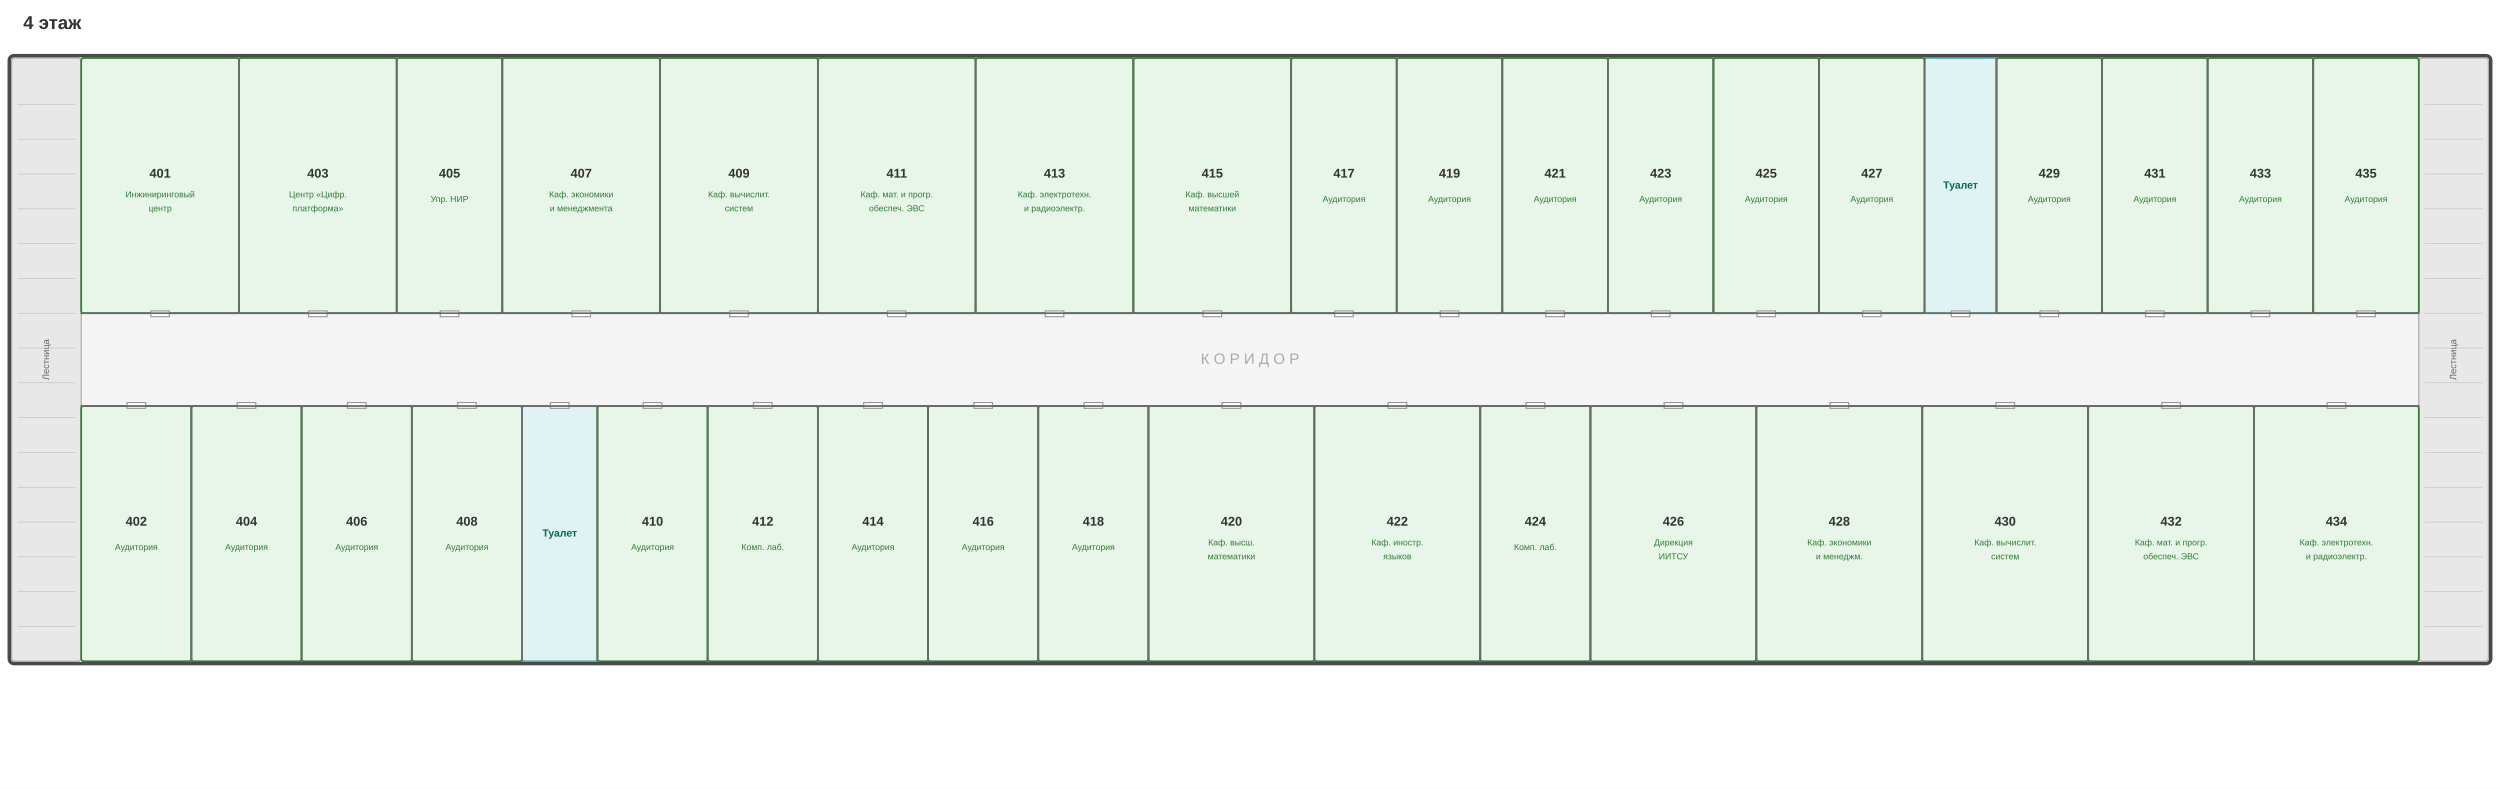
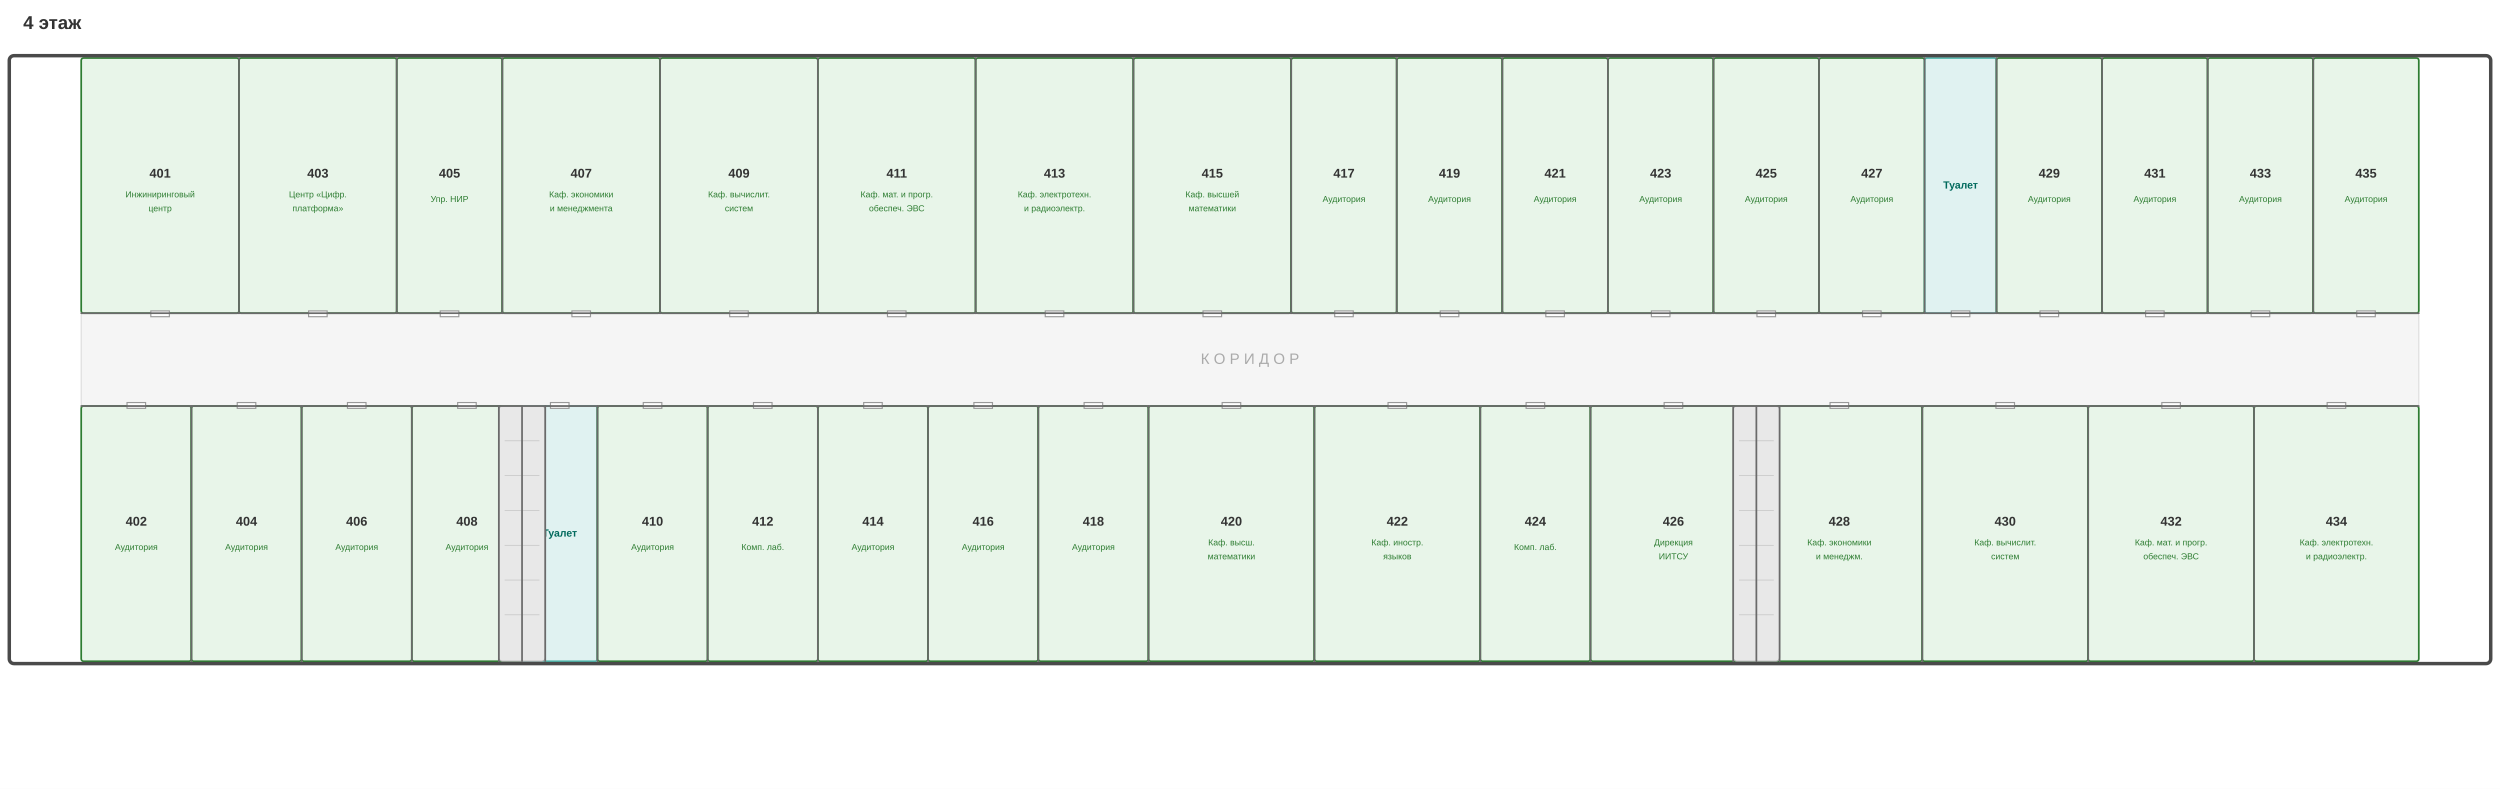
<svg xmlns="http://www.w3.org/2000/svg" viewBox="0 0 2155 680" width="2155" height="680">
  <defs>
    <style>
  .wall{fill:none;stroke:#4a4a4a;stroke-width:3;stroke-linecap:round}
  .inner-wall{fill:none;stroke:#6a6a6a;stroke-width:1.5;stroke-linecap:round}
  .room{fill:#F5F5F5;stroke:#BDBDBD;stroke-width:1;cursor:pointer;transition:fill .2s}
  .room:hover{fill:#EEEEEE}
  .room.active{fill:#E0E0E0;stroke:#757575;stroke-width:2}
  .corridor{fill:#f5f5f5;stroke:#ddd;stroke-width:1}
  .stairs{fill:#e8e8e8;stroke:#aaa;stroke-width:1}
  .toilet{fill:#E0F2F1;stroke:#4DB6AC;stroke-width:1.5;cursor:pointer;transition:fill .2s}
  .toilet:hover{fill:#B2DFDB}
  .toilet.active{fill:#80CBC4;stroke:#00897B;stroke-width:2}
  .special{fill:#FCE4EC;stroke:#F48FB1;stroke-width:1.5;cursor:pointer;transition:fill .2s}
  .special:hover{fill:#F8BBD0}
  .special.active{fill:#F48FB1;stroke:#C2185B;stroke-width:2}
  .service{fill:#fff3e0;stroke:#ffb74d;stroke-width:1}
  .label{font-family:'Segoe UI',Arial,sans-serif;font-size:10px;fill:#333;text-anchor:middle;dominant-baseline:middle;pointer-events:none}
  .room-num{font-family:'Segoe UI',Arial,sans-serif;font-size:11px;fill:#333;text-anchor:middle;dominant-baseline:middle;pointer-events:none;font-weight:700}
  .dept-label{font-family:'Segoe UI',Arial,sans-serif;font-size:7.5px;fill:#555;text-anchor:middle;dominant-baseline:middle;pointer-events:none}
  .floor-label{font-family:'Segoe UI',Arial,sans-serif;font-size:16px;fill:#333;font-weight:800}
  .door{fill:#fff;stroke:#999;stroke-width:1}
  .atif-color{fill:#E3F2FD;stroke:#1565C0;stroke-width:1.5;cursor:pointer;transition:fill .2s}
  .atif-color:hover{fill:#BBDEFB}
  .atif-color.active{fill:#90CAF9;stroke:#1565C0;stroke-width:2}
  .itsu-color{fill:#E8F5E9;stroke:#2E7D32;stroke-width:1.5;cursor:pointer;transition:fill .2s}
  .itsu-color:hover{fill:#C8E6C9}
  .itsu-color.active{fill:#A5D6A7;stroke:#2E7D32;stroke-width:2}
  .ino-color{fill:#F3E5F5;stroke:#6A1B9A;stroke-width:1.5;cursor:pointer;transition:fill .2s}
  .ino-color:hover{fill:#E1BEE7}
  .ino-color.active{fill:#CE93D8;stroke:#6A1B9A;stroke-width:2}
  .lab-color{fill:#FFF8E1;stroke:#F9A825;stroke-width:1.5;cursor:pointer;transition:fill .2s}
  .lab-color:hover{fill:#FFECB3}
  .lab-color.active{fill:#FFD54F;stroke:#F9A825;stroke-width:2}
  .tech-color{fill:#ECEFF1;stroke:#546E7A;stroke-width:1.5;cursor:pointer;transition:fill .2s}
  .tech-color:hover{fill:#CFD8DC}
  .tech-color.active{fill:#B0BEC5;stroke:#546E7A;stroke-width:2}
    </style>
  </defs>
  <rect width="2155" height="680" fill="white" />
  <text x="20" y="25" class="floor-label">4 этаж</text>
  <rect x="70" y="270" width="2015" height="80" class="corridor" rx="2" />
  <text x="1077.5" y="310" class="label" style="font-size:13px;fill:#aaa">К О Р И Д О Р</text>
-   <rect x="10" y="50" width="60" height="520" class="stairs" rx="3" />
-   <text x="40" y="310" class="label" style="font-size:8px;fill:#666" transform="rotate(-90,40,310)">Лестница</text>
-   <line x1="15" y1="90" x2="65" y2="90" stroke="#bbb" stroke-width="0.5" />
-   <line x1="15" y1="120" x2="65" y2="120" stroke="#bbb" stroke-width="0.5" />
-   <line x1="15" y1="150" x2="65" y2="150" stroke="#bbb" stroke-width="0.5" />
-   <line x1="15" y1="180" x2="65" y2="180" stroke="#bbb" stroke-width="0.5" />
-   <line x1="15" y1="210" x2="65" y2="210" stroke="#bbb" stroke-width="0.5" />
-   <line x1="15" y1="240" x2="65" y2="240" stroke="#bbb" stroke-width="0.5" />
-   <line x1="15" y1="270" x2="65" y2="270" stroke="#bbb" stroke-width="0.5" />
-   <line x1="15" y1="300" x2="65" y2="300" stroke="#bbb" stroke-width="0.5" />
-   <line x1="15" y1="330" x2="65" y2="330" stroke="#bbb" stroke-width="0.5" />
-   <line x1="15" y1="360" x2="65" y2="360" stroke="#bbb" stroke-width="0.5" />
-   <line x1="15" y1="390" x2="65" y2="390" stroke="#bbb" stroke-width="0.5" />
-   <line x1="15" y1="420" x2="65" y2="420" stroke="#bbb" stroke-width="0.5" />
-   <line x1="15" y1="450" x2="65" y2="450" stroke="#bbb" stroke-width="0.5" />
-   <line x1="15" y1="480" x2="65" y2="480" stroke="#bbb" stroke-width="0.5" />
-   <line x1="15" y1="510" x2="65" y2="510" stroke="#bbb" stroke-width="0.5" />
-   <line x1="15" y1="540" x2="65" y2="540" stroke="#bbb" stroke-width="0.5" />
-   <rect x="2085" y="50" width="60" height="520" class="stairs" rx="3" />
-   <text x="2115" y="310" class="label" style="font-size:8px;fill:#666" transform="rotate(-90,2115,310)">Лестница</text>
-   <line x1="2090" y1="90" x2="2140" y2="90" stroke="#bbb" stroke-width="0.5" />
-   <line x1="2090" y1="120" x2="2140" y2="120" stroke="#bbb" stroke-width="0.5" />
-   <line x1="2090" y1="150" x2="2140" y2="150" stroke="#bbb" stroke-width="0.5" />
-   <line x1="2090" y1="180" x2="2140" y2="180" stroke="#bbb" stroke-width="0.5" />
-   <line x1="2090" y1="210" x2="2140" y2="210" stroke="#bbb" stroke-width="0.5" />
-   <line x1="2090" y1="240" x2="2140" y2="240" stroke="#bbb" stroke-width="0.5" />
-   <line x1="2090" y1="270" x2="2140" y2="270" stroke="#bbb" stroke-width="0.5" />
-   <line x1="2090" y1="300" x2="2140" y2="300" stroke="#bbb" stroke-width="0.5" />
-   <line x1="2090" y1="330" x2="2140" y2="330" stroke="#bbb" stroke-width="0.5" />
-   <line x1="2090" y1="360" x2="2140" y2="360" stroke="#bbb" stroke-width="0.5" />
-   <line x1="2090" y1="390" x2="2140" y2="390" stroke="#bbb" stroke-width="0.5" />
-   <line x1="2090" y1="420" x2="2140" y2="420" stroke="#bbb" stroke-width="0.5" />
-   <line x1="2090" y1="450" x2="2140" y2="450" stroke="#bbb" stroke-width="0.5" />
-   <line x1="2090" y1="480" x2="2140" y2="480" stroke="#bbb" stroke-width="0.5" />
-   <line x1="2090" y1="510" x2="2140" y2="510" stroke="#bbb" stroke-width="0.5" />
-   <line x1="2090" y1="540" x2="2140" y2="540" stroke="#bbb" stroke-width="0.5" />
  <rect x="70" y="50" width="136" height="220" class="room itsu-color" data-room="401" data-type="itsu" rx="2" />
  <text x="138" y="150" class="room-num">401</text>
  <text x="138" y="168" class="dept-label" style="fill:#2E7D32;font-size:7.5px">Инжиниринговый</text>
  <text x="138" y="180" class="dept-label" style="fill:#2E7D32;font-size:7.5px">центр</text>
  <rect x="130" y="268" width="16" height="5" class="door" />
  <rect x="206" y="50" width="136" height="220" class="room itsu-color" data-room="403" data-type="itsu" rx="2" />
  <text x="274" y="150" class="room-num">403</text>
  <text x="274" y="168" class="dept-label" style="fill:#2E7D32;font-size:7.5px">Центр «Цифр.</text>
  <text x="274" y="180" class="dept-label" style="fill:#2E7D32;font-size:7.5px">платформа»</text>
  <rect x="266" y="268" width="16" height="5" class="door" />
  <rect x="342" y="50" width="91" height="220" class="room itsu-color" data-room="405" data-type="itsu" rx="2" />
  <text x="387.5" y="150" class="room-num">405</text>
  <text x="387.5" y="172" class="dept-label" style="fill:#2E7D32;font-size:7.5px">Упр. НИР</text>
  <rect x="379.5" y="268" width="16" height="5" class="door" />
  <rect x="433" y="50" width="136" height="220" class="room itsu-color" data-room="407" data-type="itsu" rx="2" />
  <text x="501" y="150" class="room-num">407</text>
  <text x="501" y="168" class="dept-label" style="fill:#2E7D32;font-size:7.5px">Каф. экономики</text>
  <text x="501" y="180" class="dept-label" style="fill:#2E7D32;font-size:7.5px">и менеджмента</text>
  <rect x="493" y="268" width="16" height="5" class="door" />
  <rect x="569" y="50" width="136" height="220" class="room itsu-color" data-room="409" data-type="itsu" rx="2" />
  <text x="637" y="150" class="room-num">409</text>
  <text x="637" y="168" class="dept-label" style="fill:#2E7D32;font-size:7.5px">Каф. вычислит.</text>
  <text x="637" y="180" class="dept-label" style="fill:#2E7D32;font-size:7.5px">систем</text>
  <rect x="629" y="268" width="16" height="5" class="door" />
  <rect x="705" y="50" width="136" height="220" class="room itsu-color" data-room="411" data-type="itsu" rx="2" />
  <text x="773" y="150" class="room-num">411</text>
  <text x="773" y="168" class="dept-label" style="fill:#2E7D32;font-size:7.5px">Каф. мат. и прогр.</text>
  <text x="773" y="180" class="dept-label" style="fill:#2E7D32;font-size:7.5px">обеспеч. ЭВС</text>
  <rect x="765" y="268" width="16" height="5" class="door" />
  <rect x="841" y="50" width="136" height="220" class="room itsu-color" data-room="413" data-type="itsu" rx="2" />
  <text x="909" y="150" class="room-num">413</text>
  <text x="909" y="168" class="dept-label" style="fill:#2E7D32;font-size:7.5px">Каф. электротехн.</text>
  <text x="909" y="180" class="dept-label" style="fill:#2E7D32;font-size:7.5px">и радиоэлектр.</text>
  <rect x="901" y="268" width="16" height="5" class="door" />
  <rect x="977" y="50" width="136" height="220" class="room itsu-color" data-room="415" data-type="itsu" rx="2" />
  <text x="1045" y="150" class="room-num">415</text>
  <text x="1045" y="168" class="dept-label" style="fill:#2E7D32;font-size:7.5px">Каф. высшей</text>
  <text x="1045" y="180" class="dept-label" style="fill:#2E7D32;font-size:7.5px">математики</text>
  <rect x="1037" y="268" width="16" height="5" class="door" />
  <rect x="1113" y="50" width="91" height="220" class="room itsu-color" data-room="417" data-type="itsu" rx="2" />
  <text x="1158.5" y="150" class="room-num">417</text>
  <text x="1158.5" y="172" class="dept-label" style="fill:#2E7D32;font-size:7.5px">Аудитория</text>
  <rect x="1150.5" y="268" width="16" height="5" class="door" />
  <rect x="1204" y="50" width="91" height="220" class="room itsu-color" data-room="419" data-type="itsu" rx="2" />
  <text x="1249.5" y="150" class="room-num">419</text>
  <text x="1249.5" y="172" class="dept-label" style="fill:#2E7D32;font-size:7.5px">Аудитория</text>
  <rect x="1241.5" y="268" width="16" height="5" class="door" />
  <rect x="1295" y="50" width="91" height="220" class="room itsu-color" data-room="421" data-type="itsu" rx="2" />
  <text x="1340.5" y="150" class="room-num">421</text>
  <text x="1340.5" y="172" class="dept-label" style="fill:#2E7D32;font-size:7.5px">Аудитория</text>
  <rect x="1332.5" y="268" width="16" height="5" class="door" />
  <rect x="1386" y="50" width="91" height="220" class="room itsu-color" data-room="423" data-type="itsu" rx="2" />
  <text x="1431.5" y="150" class="room-num">423</text>
  <text x="1431.5" y="172" class="dept-label" style="fill:#2E7D32;font-size:7.5px">Аудитория</text>
  <rect x="1423.5" y="268" width="16" height="5" class="door" />
  <rect x="1477" y="50" width="91" height="220" class="room itsu-color" data-room="425" data-type="itsu" rx="2" />
  <text x="1522.5" y="150" class="room-num">425</text>
  <text x="1522.5" y="172" class="dept-label" style="fill:#2E7D32;font-size:7.5px">Аудитория</text>
  <rect x="1514.5" y="268" width="16" height="5" class="door" />
  <rect x="1568" y="50" width="91" height="220" class="room itsu-color" data-room="427" data-type="itsu" rx="2" />
  <text x="1613.5" y="150" class="room-num">427</text>
  <text x="1613.5" y="172" class="dept-label" style="fill:#2E7D32;font-size:7.5px">Аудитория</text>
  <rect x="1605.5" y="268" width="16" height="5" class="door" />
  <rect x="1659" y="50" width="62" height="220" class="toilet" data-type="toilet" rx="2" />
  <text x="1690" y="160" class="dept-label" style="fill:#00695C;font-size:9px;font-weight:600">Туалет</text>
  <rect x="1682" y="268" width="16" height="5" class="door" />
  <rect x="1721" y="50" width="91" height="220" class="room itsu-color" data-room="429" data-type="itsu" rx="2" />
  <text x="1766.5" y="150" class="room-num">429</text>
  <text x="1766.5" y="172" class="dept-label" style="fill:#2E7D32;font-size:7.5px">Аудитория</text>
  <rect x="1758.5" y="268" width="16" height="5" class="door" />
  <rect x="1812" y="50" width="91" height="220" class="room itsu-color" data-room="431" data-type="itsu" rx="2" />
  <text x="1857.5" y="150" class="room-num">431</text>
  <text x="1857.5" y="172" class="dept-label" style="fill:#2E7D32;font-size:7.5px">Аудитория</text>
  <rect x="1849.5" y="268" width="16" height="5" class="door" />
  <rect x="1903" y="50" width="91" height="220" class="room itsu-color" data-room="433" data-type="itsu" rx="2" />
  <text x="1948.5" y="150" class="room-num">433</text>
  <text x="1948.5" y="172" class="dept-label" style="fill:#2E7D32;font-size:7.5px">Аудитория</text>
  <rect x="1940.5" y="268" width="16" height="5" class="door" />
  <rect x="1994" y="50" width="91" height="220" class="room itsu-color" data-room="435" data-type="itsu" rx="2" />
  <text x="2039.5" y="150" class="room-num">435</text>
  <text x="2039.5" y="172" class="dept-label" style="fill:#2E7D32;font-size:7.5px">Аудитория</text>
  <rect x="2031.5" y="268" width="16" height="5" class="door" />
  <rect x="70" y="350" width="95" height="220" class="room itsu-color" data-room="402" data-type="itsu" rx="2" />
  <text x="117.5" y="450" class="room-num">402</text>
  <text x="117.5" y="472" class="dept-label" style="fill:#2E7D32;font-size:7.5px">Аудитория</text>
  <rect x="109.5" y="347" width="16" height="5" class="door" />
  <rect x="165" y="350" width="95" height="220" class="room itsu-color" data-room="404" data-type="itsu" rx="2" />
  <text x="212.5" y="450" class="room-num">404</text>
  <text x="212.5" y="472" class="dept-label" style="fill:#2E7D32;font-size:7.5px">Аудитория</text>
  <rect x="204.5" y="347" width="16" height="5" class="door" />
  <rect x="260" y="350" width="95" height="220" class="room itsu-color" data-room="406" data-type="itsu" rx="2" />
  <text x="307.5" y="450" class="room-num">406</text>
  <text x="307.5" y="472" class="dept-label" style="fill:#2E7D32;font-size:7.5px">Аудитория</text>
  <rect x="299.5" y="347" width="16" height="5" class="door" />
  <rect x="355" y="350" width="95" height="220" class="room itsu-color" data-room="408" data-type="itsu" rx="2" />
  <text x="402.5" y="450" class="room-num">408</text>
  <text x="402.5" y="472" class="dept-label" style="fill:#2E7D32;font-size:7.5px">Аудитория</text>
  <rect x="394.5" y="347" width="16" height="5" class="door" />
  <rect x="450" y="350" width="65" height="220" class="toilet" data-type="toilet" rx="2" />
  <text x="482.5" y="460" class="dept-label" style="fill:#00695C;font-size:9px;font-weight:600">Туалет</text>
  <rect x="474.5" y="347" width="16" height="5" class="door" />
  <rect x="515" y="350" width="95" height="220" class="room itsu-color" data-room="410" data-type="itsu" rx="2" />
  <text x="562.5" y="450" class="room-num">410</text>
  <text x="562.5" y="472" class="dept-label" style="fill:#2E7D32;font-size:7.5px">Аудитория</text>
  <rect x="554.5" y="347" width="16" height="5" class="door" />
  <rect x="610" y="350" width="95" height="220" class="room itsu-color" data-room="412" data-type="itsu" rx="2" />
  <text x="657.5" y="450" class="room-num">412</text>
  <text x="657.5" y="472" class="dept-label" style="fill:#2E7D32;font-size:7.5px">Комп. лаб.</text>
  <rect x="649.5" y="347" width="16" height="5" class="door" />
  <rect x="705" y="350" width="95" height="220" class="room itsu-color" data-room="414" data-type="itsu" rx="2" />
  <text x="752.5" y="450" class="room-num">414</text>
  <text x="752.5" y="472" class="dept-label" style="fill:#2E7D32;font-size:7.5px">Аудитория</text>
  <rect x="744.5" y="347" width="16" height="5" class="door" />
  <rect x="800" y="350" width="95" height="220" class="room itsu-color" data-room="416" data-type="itsu" rx="2" />
  <text x="847.5" y="450" class="room-num">416</text>
  <text x="847.5" y="472" class="dept-label" style="fill:#2E7D32;font-size:7.5px">Аудитория</text>
  <rect x="839.5" y="347" width="16" height="5" class="door" />
  <rect x="895" y="350" width="95" height="220" class="room itsu-color" data-room="418" data-type="itsu" rx="2" />
  <text x="942.5" y="450" class="room-num">418</text>
  <text x="942.5" y="472" class="dept-label" style="fill:#2E7D32;font-size:7.5px">Аудитория</text>
  <rect x="934.5" y="347" width="16" height="5" class="door" />
  <rect x="990" y="350" width="143" height="220" class="room itsu-color" data-room="420" data-type="itsu" rx="2" />
  <text x="1061.5" y="450" class="room-num">420</text>
  <text x="1061.5" y="468" class="dept-label" style="fill:#2E7D32;font-size:7.5px">Каф. высш.</text>
  <text x="1061.5" y="480" class="dept-label" style="fill:#2E7D32;font-size:7.5px">математики</text>
  <rect x="1053.5" y="347" width="16" height="5" class="door" />
  <rect x="1133" y="350" width="143" height="220" class="room itsu-color" data-room="422" data-type="itsu" rx="2" />
  <text x="1204.5" y="450" class="room-num">422</text>
  <text x="1204.5" y="468" class="dept-label" style="fill:#2E7D32;font-size:7.5px">Каф. иностр.</text>
  <text x="1204.5" y="480" class="dept-label" style="fill:#2E7D32;font-size:7.5px">языков</text>
  <rect x="1196.5" y="347" width="16" height="5" class="door" />
  <rect x="1276" y="350" width="95" height="220" class="room itsu-color" data-room="424" data-type="itsu" rx="2" />
  <text x="1323.5" y="450" class="room-num">424</text>
  <text x="1323.5" y="472" class="dept-label" style="fill:#2E7D32;font-size:7.5px">Комп. лаб.</text>
  <rect x="1315.5" y="347" width="16" height="5" class="door" />
  <rect x="1371" y="350" width="143" height="220" class="room itsu-color" data-room="426" data-type="itsu" rx="2" />
  <text x="1442.5" y="450" class="room-num">426</text>
  <text x="1442.5" y="468" class="dept-label" style="fill:#2E7D32;font-size:7.5px">Дирекция</text>
  <text x="1442.5" y="480" class="dept-label" style="fill:#2E7D32;font-size:7.5px">ИИТСУ</text>
  <rect x="1434.5" y="347" width="16" height="5" class="door" />
  <rect x="1514" y="350" width="143" height="220" class="room itsu-color" data-room="428" data-type="itsu" rx="2" />
  <text x="1585.5" y="450" class="room-num">428</text>
  <text x="1585.5" y="468" class="dept-label" style="fill:#2E7D32;font-size:7.5px">Каф. экономики</text>
  <text x="1585.5" y="480" class="dept-label" style="fill:#2E7D32;font-size:7.5px">и менеджм.</text>
  <rect x="1577.5" y="347" width="16" height="5" class="door" />
  <rect x="1657" y="350" width="143" height="220" class="room itsu-color" data-room="430" data-type="itsu" rx="2" />
  <text x="1728.5" y="450" class="room-num">430</text>
  <text x="1728.5" y="468" class="dept-label" style="fill:#2E7D32;font-size:7.5px">Каф. вычислит.</text>
  <text x="1728.5" y="480" class="dept-label" style="fill:#2E7D32;font-size:7.5px">систем</text>
  <rect x="1720.5" y="347" width="16" height="5" class="door" />
  <rect x="1800" y="350" width="143" height="220" class="room itsu-color" data-room="432" data-type="itsu" rx="2" />
  <text x="1871.5" y="450" class="room-num">432</text>
  <text x="1871.5" y="468" class="dept-label" style="fill:#2E7D32;font-size:7.5px">Каф. мат. и прогр.</text>
  <text x="1871.5" y="480" class="dept-label" style="fill:#2E7D32;font-size:7.5px">обеспеч. ЭВС</text>
  <rect x="1863.5" y="347" width="16" height="5" class="door" />
  <rect x="1943" y="350" width="142" height="220" class="room itsu-color" data-room="434" data-type="itsu" rx="2" />
  <text x="2014" y="450" class="room-num">434</text>
  <text x="2014" y="468" class="dept-label" style="fill:#2E7D32;font-size:7.5px">Каф. электротехн.</text>
  <text x="2014" y="480" class="dept-label" style="fill:#2E7D32;font-size:7.5px">и радиоэлектр.</text>
  <rect x="2006" y="347" width="16" height="5" class="door" />
+   <rect x="430" y="350" width="40" height="220" class="stairs" data-type="stairs" rx="3" />
+   <text x="450" y="460" class="label" style="font-size:13px;fill:#666;transform:rotate(-90deg);transform-origin:450px 460px;transform-box:view-box">Лестница</text>
+   <line x1="435" y1="380" x2="465" y2="380" stroke="#bbb" stroke-width="0.5" />
+   <line x1="435" y1="410" x2="465" y2="410" stroke="#bbb" stroke-width="0.5" />
+   <line x1="435" y1="440" x2="465" y2="440" stroke="#bbb" stroke-width="0.5" />
+   <line x1="435" y1="470" x2="465" y2="470" stroke="#bbb" stroke-width="0.5" />
+   <line x1="435" y1="500" x2="465" y2="500" stroke="#bbb" stroke-width="0.5" />
+   <line x1="435" y1="530" x2="465" y2="530" stroke="#bbb" stroke-width="0.5" />
+   <rect x="1494" y="350" width="40" height="220" class="stairs" data-type="stairs" rx="3" />
+   <text x="1514" y="460" class="label" style="font-size:13px;fill:#666;transform:rotate(-90deg);transform-origin:1514px 460px;transform-box:view-box">Лестница</text>
+   <line x1="1499" y1="380" x2="1529" y2="380" stroke="#bbb" stroke-width="0.5" />
+   <line x1="1499" y1="410" x2="1529" y2="410" stroke="#bbb" stroke-width="0.5" />
+   <line x1="1499" y1="440" x2="1529" y2="440" stroke="#bbb" stroke-width="0.5" />
+   <line x1="1499" y1="470" x2="1529" y2="470" stroke="#bbb" stroke-width="0.5" />
+   <line x1="1499" y1="500" x2="1529" y2="500" stroke="#bbb" stroke-width="0.5" />
+   <line x1="1499" y1="530" x2="1529" y2="530" stroke="#bbb" stroke-width="0.5" />
  <rect x="8" y="48" width="2139" height="524" class="wall" rx="4" />
  <line x1="70" y1="270" x2="2085" y2="270" class="inner-wall" />
  <line x1="70" y1="350" x2="2085" y2="350" class="inner-wall" />
  <line x1="206" y1="50" x2="206" y2="270" class="inner-wall" />
  <line x1="342" y1="50" x2="342" y2="270" class="inner-wall" />
  <line x1="433" y1="50" x2="433" y2="270" class="inner-wall" />
  <line x1="569" y1="50" x2="569" y2="270" class="inner-wall" />
  <line x1="705" y1="50" x2="705" y2="270" class="inner-wall" />
  <line x1="841" y1="50" x2="841" y2="270" class="inner-wall" />
  <line x1="977" y1="50" x2="977" y2="270" class="inner-wall" />
  <line x1="1113" y1="50" x2="1113" y2="270" class="inner-wall" />
  <line x1="1204" y1="50" x2="1204" y2="270" class="inner-wall" />
  <line x1="1295" y1="50" x2="1295" y2="270" class="inner-wall" />
  <line x1="1386" y1="50" x2="1386" y2="270" class="inner-wall" />
  <line x1="1477" y1="50" x2="1477" y2="270" class="inner-wall" />
  <line x1="1568" y1="50" x2="1568" y2="270" class="inner-wall" />
  <line x1="1659" y1="50" x2="1659" y2="270" class="inner-wall" />
  <line x1="1721" y1="50" x2="1721" y2="270" class="inner-wall" />
  <line x1="1812" y1="50" x2="1812" y2="270" class="inner-wall" />
  <line x1="1903" y1="50" x2="1903" y2="270" class="inner-wall" />
  <line x1="1994" y1="50" x2="1994" y2="270" class="inner-wall" />
  <line x1="165" y1="350" x2="165" y2="570" class="inner-wall" />
  <line x1="260" y1="350" x2="260" y2="570" class="inner-wall" />
  <line x1="355" y1="350" x2="355" y2="570" class="inner-wall" />
  <line x1="450" y1="350" x2="450" y2="570" class="inner-wall" />
  <line x1="515" y1="350" x2="515" y2="570" class="inner-wall" />
  <line x1="610" y1="350" x2="610" y2="570" class="inner-wall" />
  <line x1="705" y1="350" x2="705" y2="570" class="inner-wall" />
  <line x1="800" y1="350" x2="800" y2="570" class="inner-wall" />
  <line x1="895" y1="350" x2="895" y2="570" class="inner-wall" />
  <line x1="990" y1="350" x2="990" y2="570" class="inner-wall" />
  <line x1="1133" y1="350" x2="1133" y2="570" class="inner-wall" />
  <line x1="1276" y1="350" x2="1276" y2="570" class="inner-wall" />
  <line x1="1371" y1="350" x2="1371" y2="570" class="inner-wall" />
  <line x1="1514" y1="350" x2="1514" y2="570" class="inner-wall" />
  <line x1="1657" y1="350" x2="1657" y2="570" class="inner-wall" />
  <line x1="1800" y1="350" x2="1800" y2="570" class="inner-wall" />
  <line x1="1943" y1="350" x2="1943" y2="570" class="inner-wall" />
+   <line x1="430" y1="350" x2="430" y2="570" class="inner-wall" />
+   <line x1="470" y1="350" x2="470" y2="570" class="inner-wall" />
+   <line x1="1494" y1="350" x2="1494" y2="570" class="inner-wall" />
+   <line x1="1534" y1="350" x2="1534" y2="570" class="inner-wall" />
</svg>
